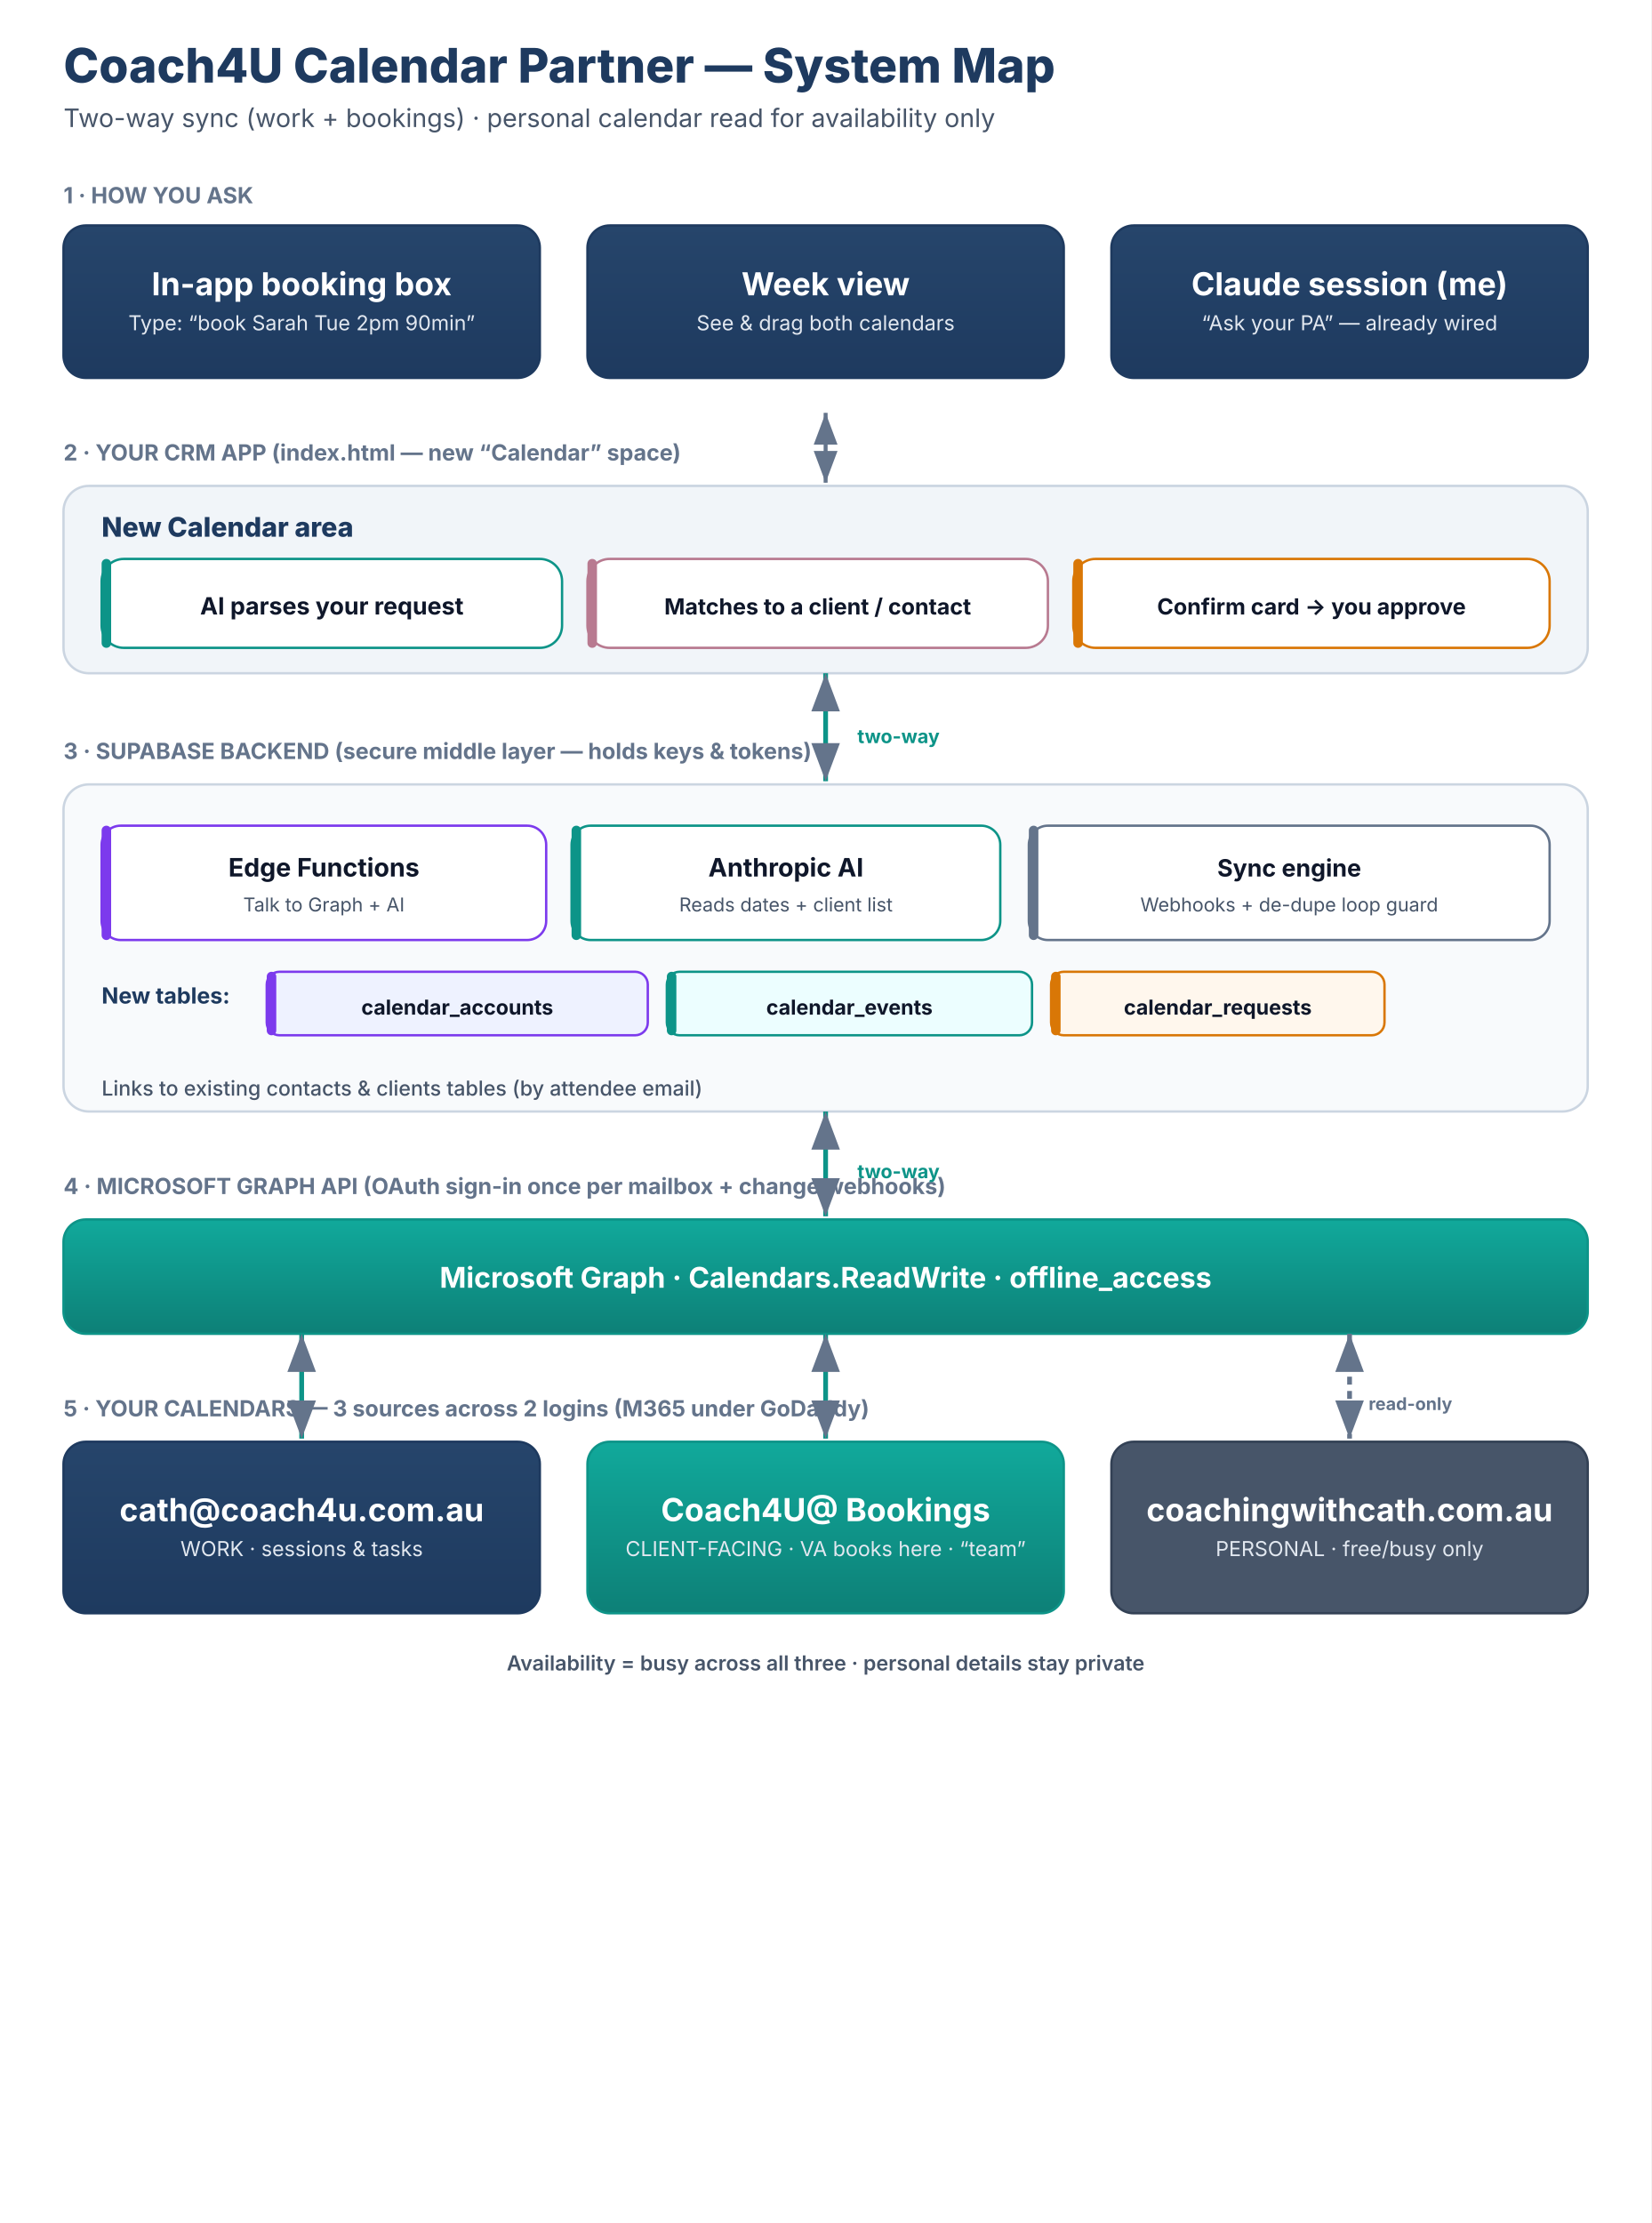
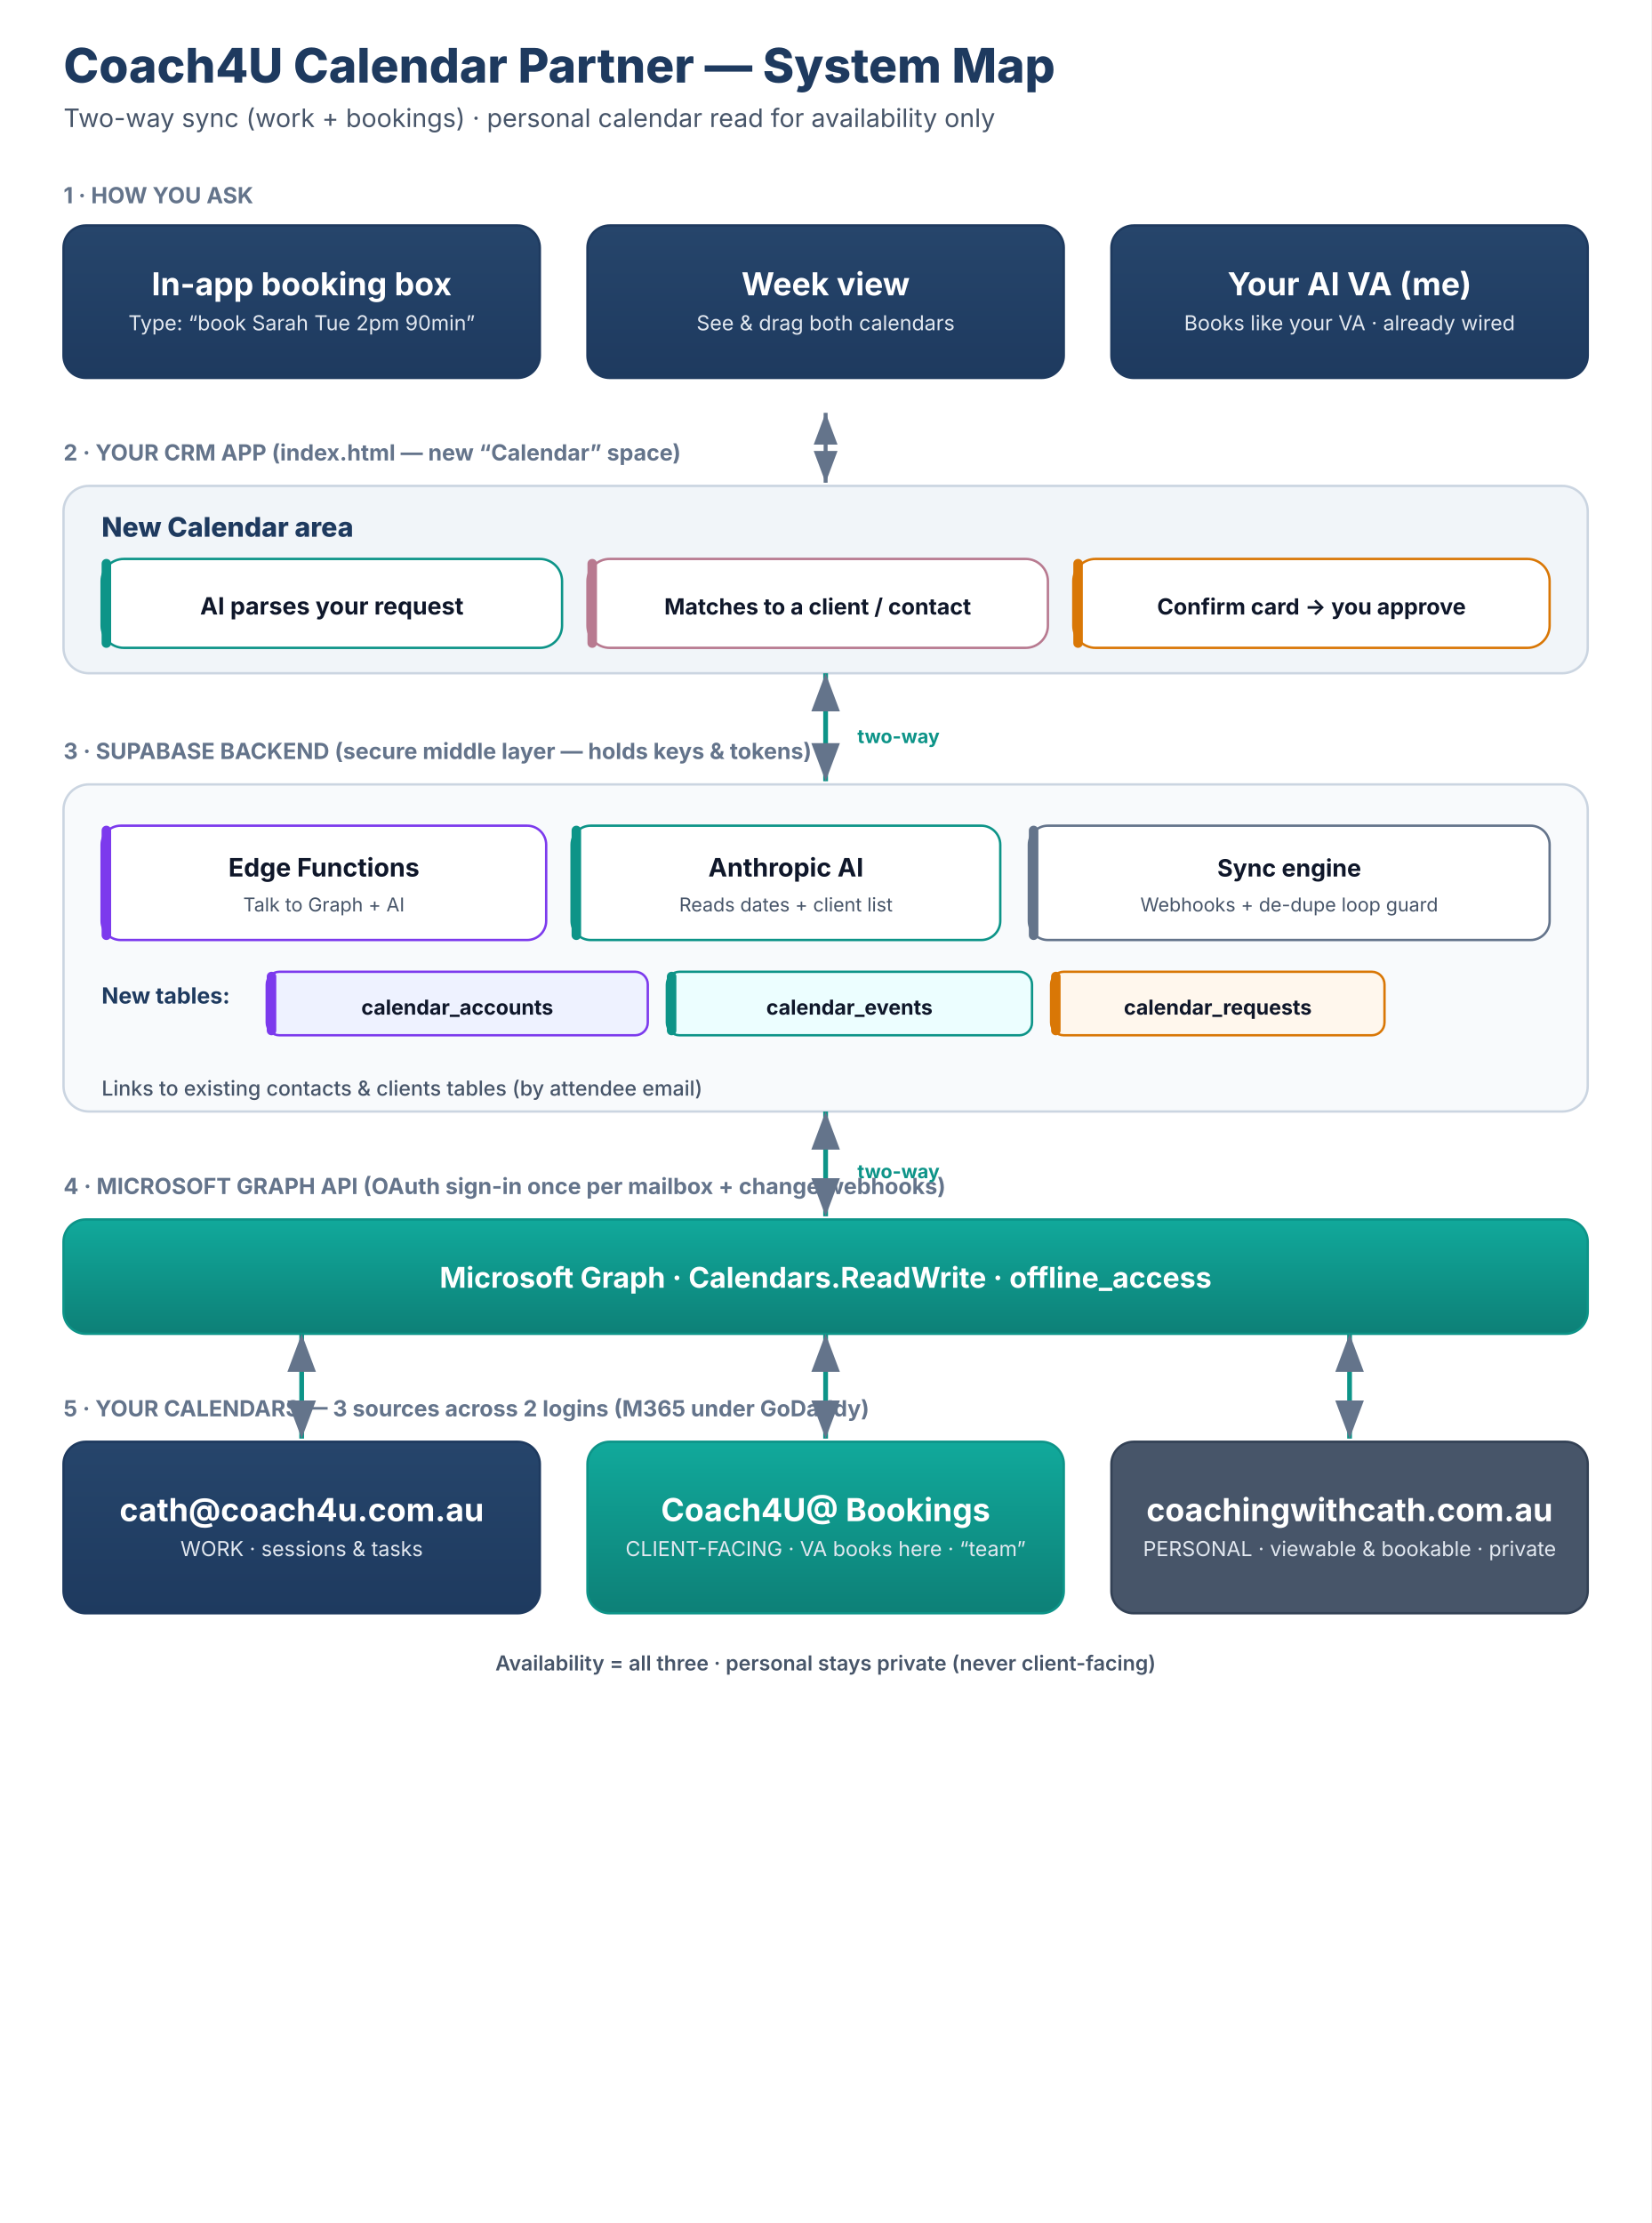
<svg xmlns="http://www.w3.org/2000/svg" width="1040" height="1400" viewBox="0 0 1040 1400">
  <defs>
    <marker id="ah" markerWidth="10" markerHeight="10" refX="8" refY="3" orient="auto">
      <path d="M0,0 L8,3 L0,6 Z" fill="#64748b" />
    </marker>
    <marker id="ahs" markerWidth="10" markerHeight="10" refX="0" refY="3" orient="auto">
      <path d="M8,0 L0,3 L8,6 Z" fill="#64748b" />
    </marker>
    <linearGradient id="navyg" x1="0" y1="0" x2="0" y2="1">
      <stop offset="0" stop-color="#26456b" />
      <stop offset="1" stop-color="#1e3a5f" />
    </linearGradient>
    <linearGradient id="tealg" x1="0" y1="0" x2="0" y2="1">
      <stop offset="0" stop-color="#11a99b" />
      <stop offset="1" stop-color="#0d8077" />
    </linearGradient>
  </defs>
  <rect x="0" y="0" width="1040" height="1400" fill="#ffffff" />
  <text x="40" y="52" font-family="Inter,Arial" font-size="30" font-weight="800" fill="#1e3a5f" text-anchor="start">Coach4U Calendar Partner — System Map</text>
  <text x="40" y="80" font-family="Inter,Arial" font-size="16" font-weight="400" fill="#475569" text-anchor="start">Two-way sync (work + bookings) · personal calendar read for availability only</text>
  <text x="40" y="128" font-family="Inter,Arial" font-size="14" font-weight="700" fill="#64748b" text-anchor="start">1  ·  HOW YOU ASK</text>
  <rect x="40" y="142" width="300" height="96" rx="14" fill="url(#navyg)" stroke="#1e3a5f" stroke-width="1.5" />
  <text x="190.0" y="186.0" font-family="Inter,Arial" font-size="20" font-weight="700" fill="#ffffff" text-anchor="middle">In-app booking box</text>
  <text x="190.0" y="208.0" font-family="Inter,Arial" font-size="13" fill="#e2e8f0" text-anchor="middle">Type: “book Sarah Tue 2pm 90min”</text>
  <rect x="370" y="142" width="300" height="96" rx="14" fill="url(#navyg)" stroke="#1e3a5f" stroke-width="1.5" />
  <text x="520.0" y="186.0" font-family="Inter,Arial" font-size="20" font-weight="700" fill="#ffffff" text-anchor="middle">Week view</text>
  <text x="520.0" y="208.0" font-family="Inter,Arial" font-size="13" fill="#e2e8f0" text-anchor="middle">See &amp; drag both calendars</text>
  <rect x="700" y="142" width="300" height="96" rx="14" fill="url(#navyg)" stroke="#1e3a5f" stroke-width="1.5" />
-   <text x="850.0" y="186.0" font-family="Inter,Arial" font-size="20" font-weight="700" fill="#ffffff" text-anchor="middle">Claude session (me)</text>
-   <text x="850.0" y="208.0" font-family="Inter,Arial" font-size="13" fill="#e2e8f0" text-anchor="middle">“Ask your PA” — already wired</text>
+   <text x="850.0" y="186.0" font-family="Inter,Arial" font-size="20" font-weight="700" fill="#ffffff" text-anchor="middle">Your AI VA (me)</text>
+   <text x="850.0" y="208.0" font-family="Inter,Arial" font-size="13" fill="#e2e8f0" text-anchor="middle">Books like your VA · already wired</text>
  <text x="40" y="290" font-family="Inter,Arial" font-size="14" font-weight="700" fill="#64748b" text-anchor="start">2  ·  YOUR CRM APP  (index.html — new “Calendar” space)</text>
  <rect x="40" y="306" width="960" height="118" rx="16" fill="#f1f5f9" stroke="#cbd5e1" stroke-width="1.5" />
  <text x="520.0" y="372.0" font-family="Inter,Arial" font-size="20" font-weight="700" fill="#0f172a" text-anchor="middle" />
  <text x="64" y="338" font-family="Inter,Arial" font-size="17" font-weight="800" fill="#1e3a5f" text-anchor="start">New Calendar area</text>
  <rect x="64" y="352" width="290" height="56" rx="14" fill="#ffffff" stroke="#0d9488" stroke-width="1.5" />
  <rect x="64" y="352" width="6" height="56" rx="3" fill="#0d9488" />
  <text x="209.0" y="387.0" font-family="Inter,Arial" font-size="15" font-weight="700" fill="#0f172a" text-anchor="middle">AI parses your request</text>
  <rect x="370" y="352" width="290" height="56" rx="14" fill="#ffffff" stroke="#b87a90" stroke-width="1.5" />
  <rect x="370" y="352" width="6" height="56" rx="3" fill="#b87a90" />
  <text x="515.0" y="387.0" font-family="Inter,Arial" font-size="14" font-weight="700" fill="#0f172a" text-anchor="middle">Matches to a client / contact</text>
  <rect x="676" y="352" width="300" height="56" rx="14" fill="#ffffff" stroke="#d97706" stroke-width="1.5" />
  <rect x="676" y="352" width="6" height="56" rx="3" fill="#d97706" />
  <text x="826.0" y="387.0" font-family="Inter,Arial" font-size="14" font-weight="700" fill="#0f172a" text-anchor="middle">Confirm card → you approve</text>
  <text x="40" y="478" font-family="Inter,Arial" font-size="14" font-weight="700" fill="#64748b" text-anchor="start">3  ·  SUPABASE BACKEND  (secure middle layer — holds keys &amp; tokens)</text>
  <rect x="40" y="494" width="960" height="206" rx="16" fill="#f8fafc" stroke="#cbd5e1" stroke-width="1.5" />
  <text x="520.0" y="604.0" font-family="Inter,Arial" font-size="20" font-weight="700" fill="#0f172a" text-anchor="middle" />
  <rect x="64" y="520" width="280" height="72" rx="12" fill="#ffffff" stroke="#7c3aed" stroke-width="1.5" />
  <rect x="64" y="520" width="6" height="72" rx="3" fill="#7c3aed" />
  <text x="204.0" y="552.0" font-family="Inter,Arial" font-size="16" font-weight="700" fill="#0f172a" text-anchor="middle">Edge Functions</text>
  <text x="204.0" y="574.0" font-family="Inter,Arial" font-size="12" fill="#475569" text-anchor="middle">Talk to Graph + AI</text>
  <rect x="360" y="520" width="270" height="72" rx="12" fill="#ffffff" stroke="#0d9488" stroke-width="1.5" />
  <rect x="360" y="520" width="6" height="72" rx="3" fill="#0d9488" />
  <text x="495.0" y="552.0" font-family="Inter,Arial" font-size="16" font-weight="700" fill="#0f172a" text-anchor="middle">Anthropic AI</text>
  <text x="495.0" y="574.0" font-family="Inter,Arial" font-size="12" fill="#475569" text-anchor="middle">Reads dates + client list</text>
  <rect x="648" y="520" width="328" height="72" rx="12" fill="#ffffff" stroke="#64748b" stroke-width="1.5" />
  <rect x="648" y="520" width="6" height="72" rx="3" fill="#64748b" />
  <text x="812.0" y="552.0" font-family="Inter,Arial" font-size="15" font-weight="700" fill="#0f172a" text-anchor="middle">Sync engine</text>
  <text x="812.0" y="574.0" font-family="Inter,Arial" font-size="12" fill="#475569" text-anchor="middle">Webhooks + de-dupe loop guard</text>
  <text x="64" y="632" font-family="Inter,Arial" font-size="14" font-weight="700" fill="#1e3a5f" text-anchor="start">New tables:</text>
  <rect x="168" y="612" width="240" height="40" rx="8" fill="#eef2ff" stroke="#7c3aed" stroke-width="1.5" />
  <rect x="168" y="612" width="6" height="40" rx="3" fill="#7c3aed" />
  <text x="288.0" y="639.0" font-family="Inter,Arial" font-size="13" font-weight="700" fill="#0f172a" text-anchor="middle">calendar_accounts</text>
  <rect x="420" y="612" width="230" height="40" rx="8" fill="#ecfeff" stroke="#0d9488" stroke-width="1.5" />
  <rect x="420" y="612" width="6" height="40" rx="3" fill="#0d9488" />
  <text x="535.0" y="639.0" font-family="Inter,Arial" font-size="13" font-weight="700" fill="#0f172a" text-anchor="middle">calendar_events</text>
  <rect x="662" y="612" width="210" height="40" rx="8" fill="#fff7ed" stroke="#d97706" stroke-width="1.5" />
  <rect x="662" y="612" width="6" height="40" rx="3" fill="#d97706" />
  <text x="767.0" y="639.0" font-family="Inter,Arial" font-size="13" font-weight="700" fill="#0f172a" text-anchor="middle">calendar_requests</text>
  <text x="64" y="690" font-family="Inter,Arial" font-size="13" font-weight="500" fill="#475569" text-anchor="start">Links to existing  contacts  &amp;  clients  tables (by attendee email)</text>
  <text x="40" y="752" font-family="Inter,Arial" font-size="14" font-weight="700" fill="#64748b" text-anchor="start">4  ·  MICROSOFT GRAPH API  (OAuth sign-in once per mailbox + change webhooks)</text>
  <rect x="40" y="768" width="960" height="72" rx="14" fill="url(#tealg)" stroke="#0d9488" stroke-width="1.5" />
  <text x="520.0" y="811.0" font-family="Inter,Arial" font-size="18" font-weight="700" fill="#ffffff" text-anchor="middle">Microsoft Graph  ·  Calendars.ReadWrite  ·  offline_access</text>
  <text x="40" y="892" font-family="Inter,Arial" font-size="14" font-weight="700" fill="#64748b" text-anchor="start">5  ·  YOUR CALENDARS  —  3 sources across 2 logins (M365 under GoDaddy)</text>
  <rect x="40" y="908" width="300" height="108" rx="14" fill="url(#navyg)" stroke="#1e3a5f" stroke-width="1.5" />
  <text x="190.0" y="958.0" font-family="Inter,Arial" font-size="20" font-weight="700" fill="#ffffff" text-anchor="middle">cath@coach4u.com.au</text>
  <text x="190.0" y="980.0" font-family="Inter,Arial" font-size="13" fill="#e2e8f0" text-anchor="middle">WORK · sessions &amp; tasks</text>
  <rect x="370" y="908" width="300" height="108" rx="14" fill="url(#tealg)" stroke="#0d9488" stroke-width="1.5" />
  <text x="520.0" y="958.0" font-family="Inter,Arial" font-size="20" font-weight="700" fill="#ffffff" text-anchor="middle">Coach4U@ Bookings</text>
  <text x="520.0" y="980.0" font-family="Inter,Arial" font-size="13" fill="#e2e8f0" text-anchor="middle">CLIENT-FACING · VA books here · “team”</text>
  <rect x="700" y="908" width="300" height="108" rx="14" fill="#475569" stroke="#334155" stroke-width="1.5" />
  <text x="850.0" y="958.0" font-family="Inter,Arial" font-size="20" font-weight="700" fill="#ffffff" text-anchor="middle">coachingwithcath.com.au</text>
-   <text x="850.0" y="980.0" font-family="Inter,Arial" font-size="13" fill="#e2e8f0" text-anchor="middle">PERSONAL · free/busy only</text>
-   <text x="520" y="1052" font-family="Inter,Arial" font-size="13" font-weight="600" fill="#475569" text-anchor="middle">Availability = busy across all three · personal details stay private</text>
+   <text x="850.0" y="980.0" font-family="Inter,Arial" font-size="13" fill="#e2e8f0" text-anchor="middle">PERSONAL · viewable &amp; bookable · private</text>
+   <text x="520" y="1052" font-family="Inter,Arial" font-size="13" font-weight="600" fill="#475569" text-anchor="middle">Availability = all three · personal stays private (never client-facing)</text>
  <line x1="520" y1="260" x2="520" y2="304" stroke="#64748b" stroke-width="2.5" marker-end="url(#ah)" marker-start="url(#ahs)" />
  <line x1="520" y1="424" x2="520" y2="492" stroke="#0d9488" stroke-width="3" marker-end="url(#ah)" marker-start="url(#ahs)" />
  <text x="540" y="468" font-family="Inter,Arial" font-size="12" font-weight="700" fill="#0d9488" text-anchor="start">two-way</text>
  <line x1="520" y1="700" x2="520" y2="766" stroke="#0d9488" stroke-width="3" marker-end="url(#ah)" marker-start="url(#ahs)" />
  <text x="540" y="742" font-family="Inter,Arial" font-size="12" font-weight="700" fill="#0d9488" text-anchor="start">two-way</text>
  <line x1="190" y1="840" x2="190" y2="906" stroke="#0d9488" stroke-width="3" marker-end="url(#ah)" marker-start="url(#ahs)" />
  <line x1="520" y1="840" x2="520" y2="906" stroke="#0d9488" stroke-width="3" marker-end="url(#ah)" marker-start="url(#ahs)" />
-   <line x1="850" y1="840" x2="850" y2="906" stroke="#64748b" stroke-width="3" stroke-dasharray="5,4" marker-end="url(#ah)" marker-start="url(#ahs)" />
-   <text x="862" y="888" font-family="Inter,Arial" font-size="11" font-weight="700" fill="#64748b" text-anchor="start">read-only</text>
+   <line x1="850" y1="840" x2="850" y2="906" stroke="#0d9488" stroke-width="3" marker-end="url(#ah)" marker-start="url(#ahs)" />
</svg>
